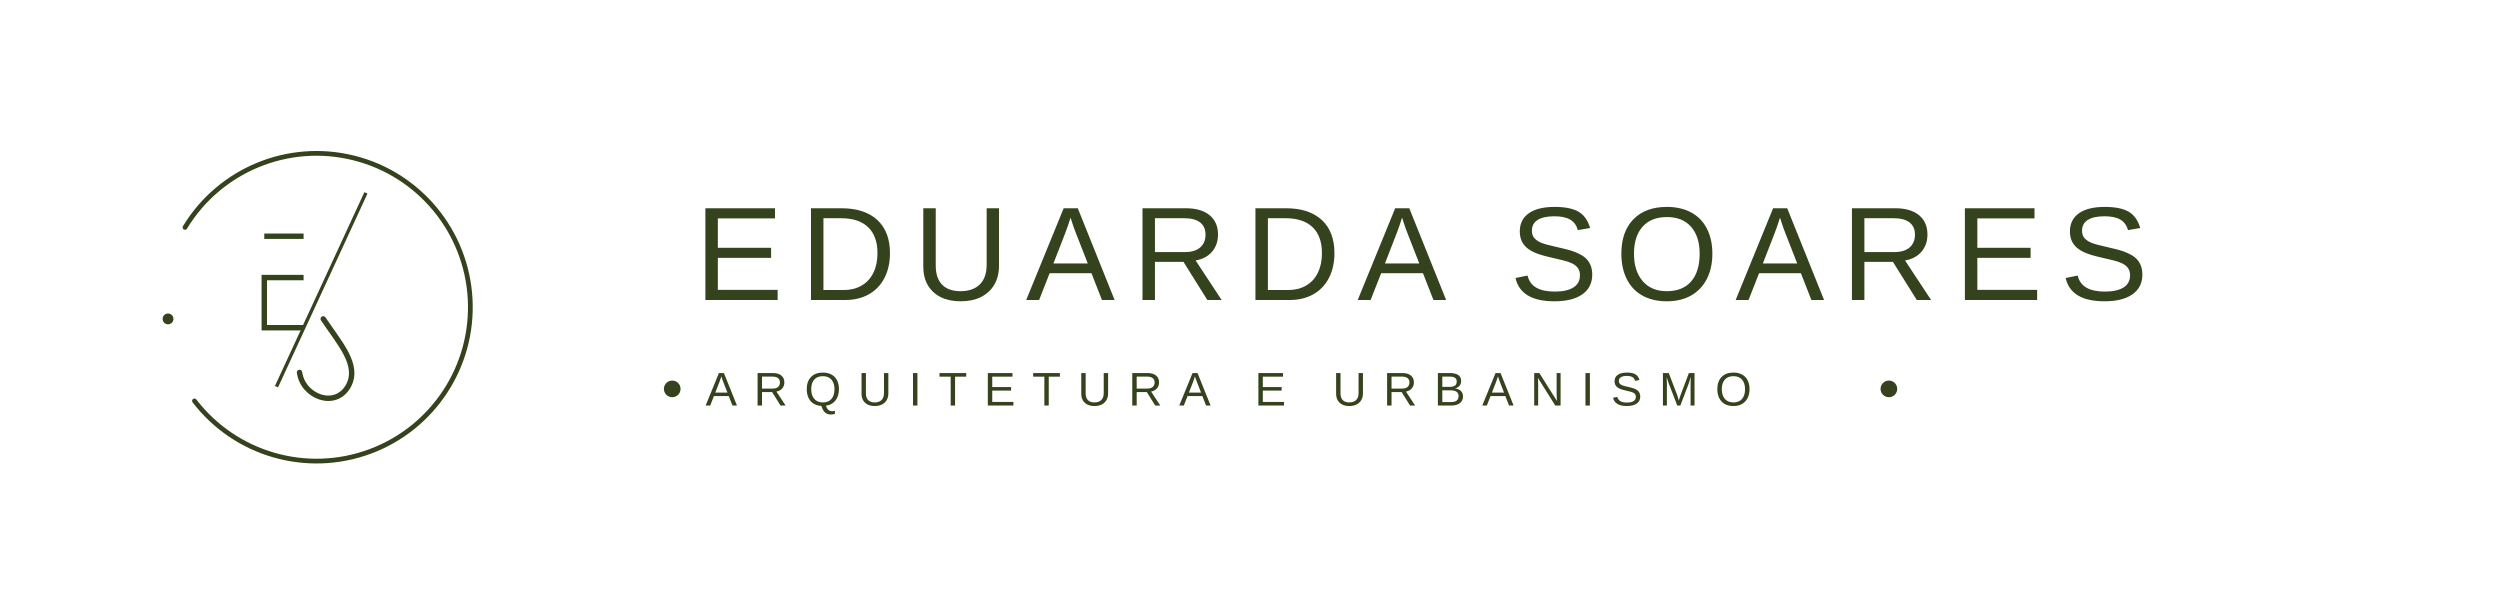
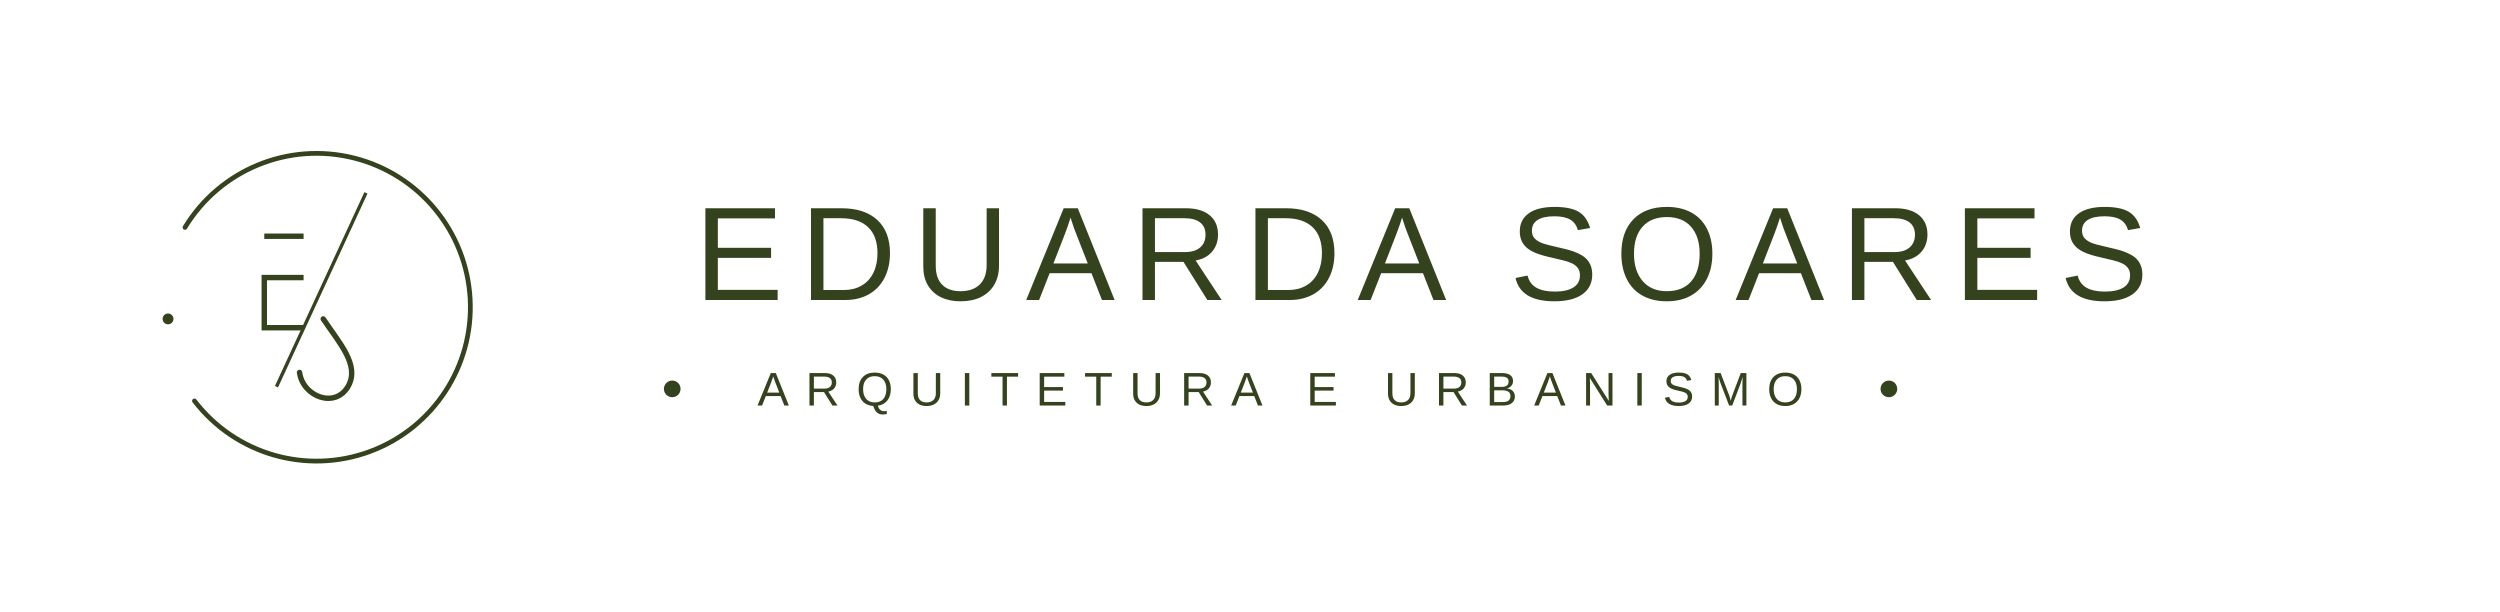
<svg xmlns="http://www.w3.org/2000/svg" viewBox="0 0 900 220" role="img" aria-label="Eduarda Soares Arquitetura e Urbanismo">
  <style>
    .brand {
      color: #34431d;
      font-family: "Century Gothic", "Avenir Next", Montserrat, Arial, sans-serif;
      font-weight: 400;
      letter-spacing: 0;
    }
    .title {
      font-size: 68px;
      letter-spacing: 8px;
    }
    .subtitle {
      font-size: 26px;
      letter-spacing: 8px;
    }
    .nav-title {
      font-size: 48px;
      letter-spacing: 6px;
    }
    .nav-subtitle {
      font-size: 17px;
      letter-spacing: 6px;
    }
  </style>
  <g class="brand">
    <g transform="translate(50 46) scale(0.244)">
      <g id="mark" fill="none" stroke="currentColor" stroke-linejoin="round">
        <path d="M 68 147 A 227 227 0 1 1 82 403" stroke-width="7" stroke-linecap="round" />
        <circle cx="43" cy="282" r="8" fill="currentColor" stroke="none" />
        <path d="M 185 160 H 243" stroke-width="8" stroke-linecap="butt" />
        <path d="M 243 221 H 185 V 295 H 243" stroke-width="8" stroke-linecap="butt" stroke-linejoin="miter" />
        <path d="M 335 96 L 203 382" stroke-width="5" stroke-linecap="butt" />
        <path d="M 272 282 C 296 318 326 350 309 381 C 290 415 242 397 237 361" stroke-width="8" stroke-linecap="round" />
      </g>
    </g>
    <text class="nav-title" x="250" y="108" fill="currentColor">EDUARDA SOARES</text>
    <circle cx="242" cy="140" r="3" fill="currentColor" />
-     <text class="nav-subtitle" x="254" y="146" fill="currentColor">ARQUITETURA E URBANISMO</text>
+     <text class="nav-subtitle" x="461" y="146" text-anchor="middle" fill="currentColor">ARQUITETURA E URBANISMO</text>
    <circle cx="680" cy="140" r="3" fill="currentColor" />
  </g>
</svg>
